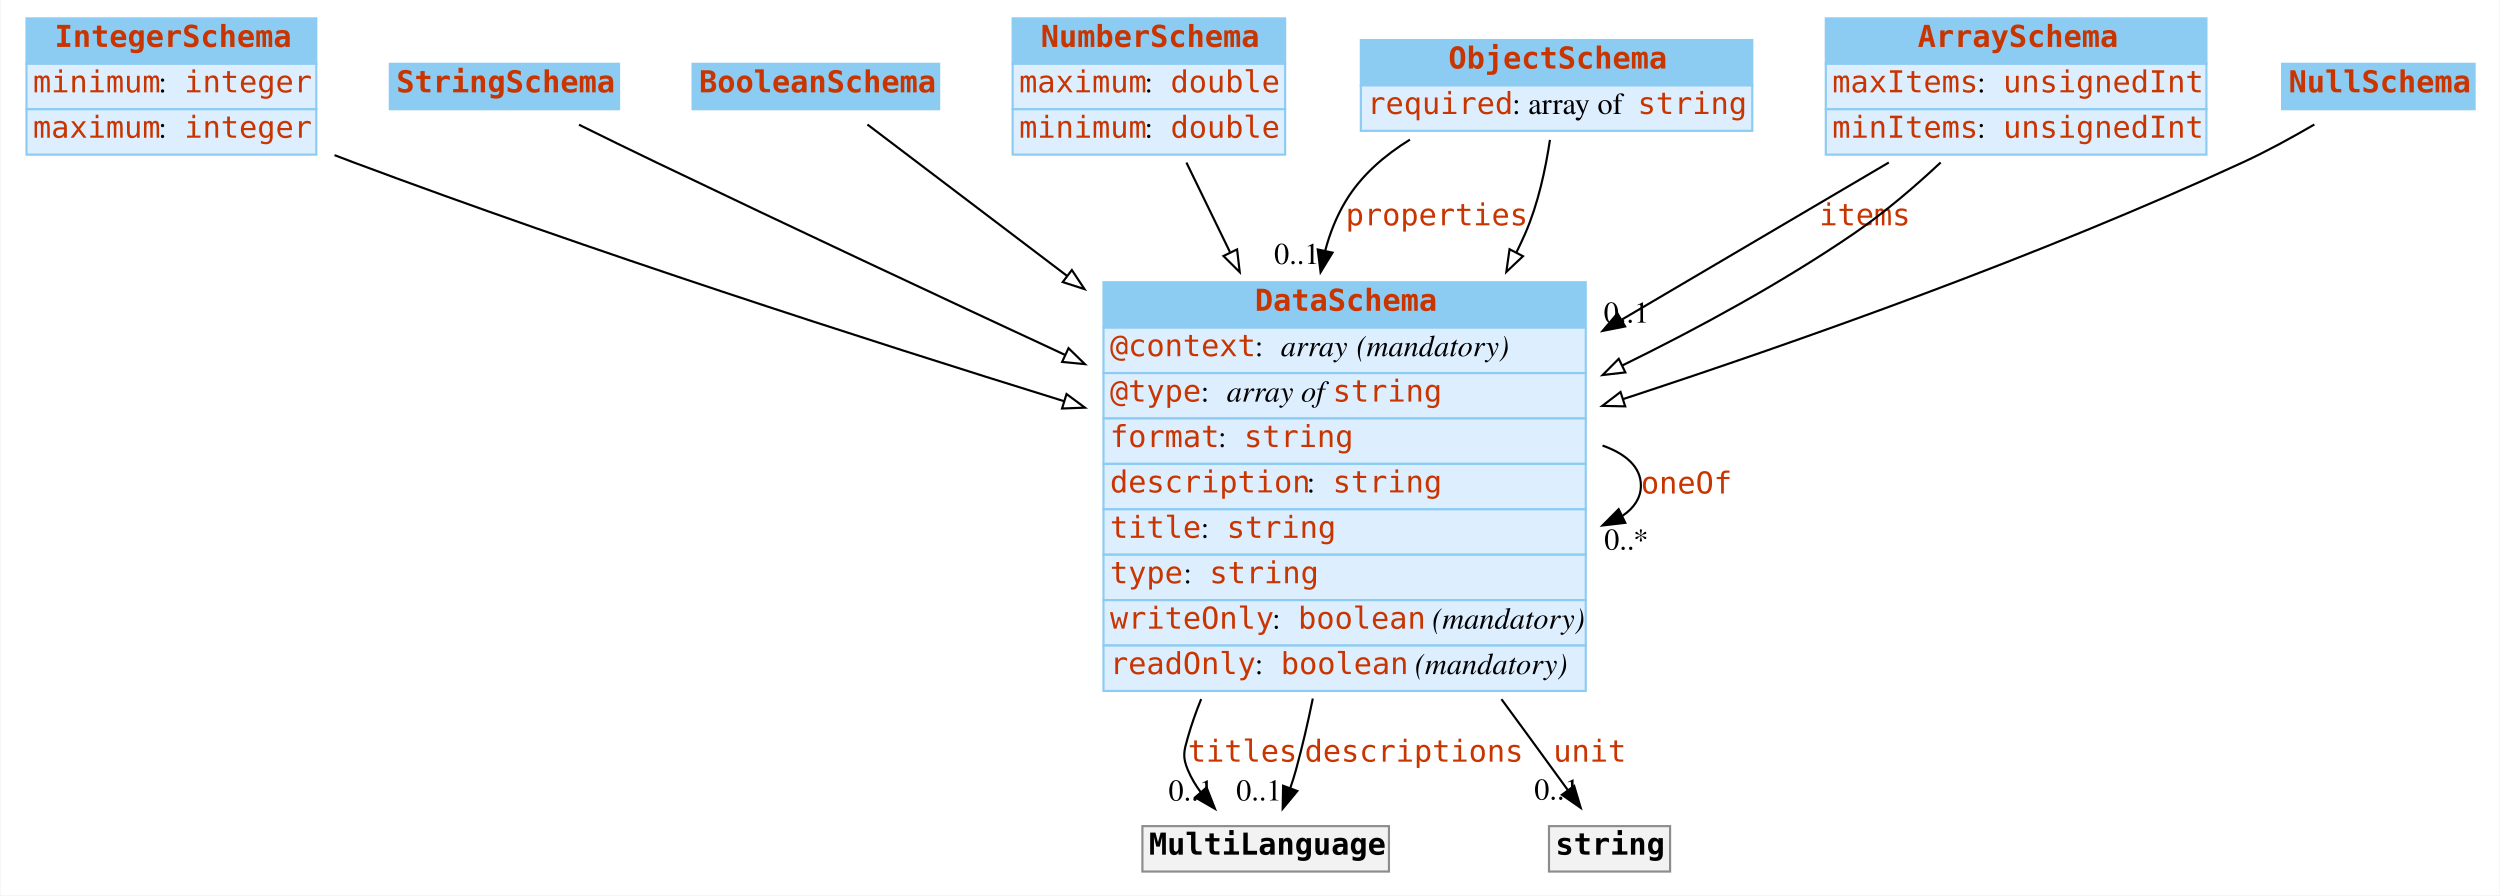
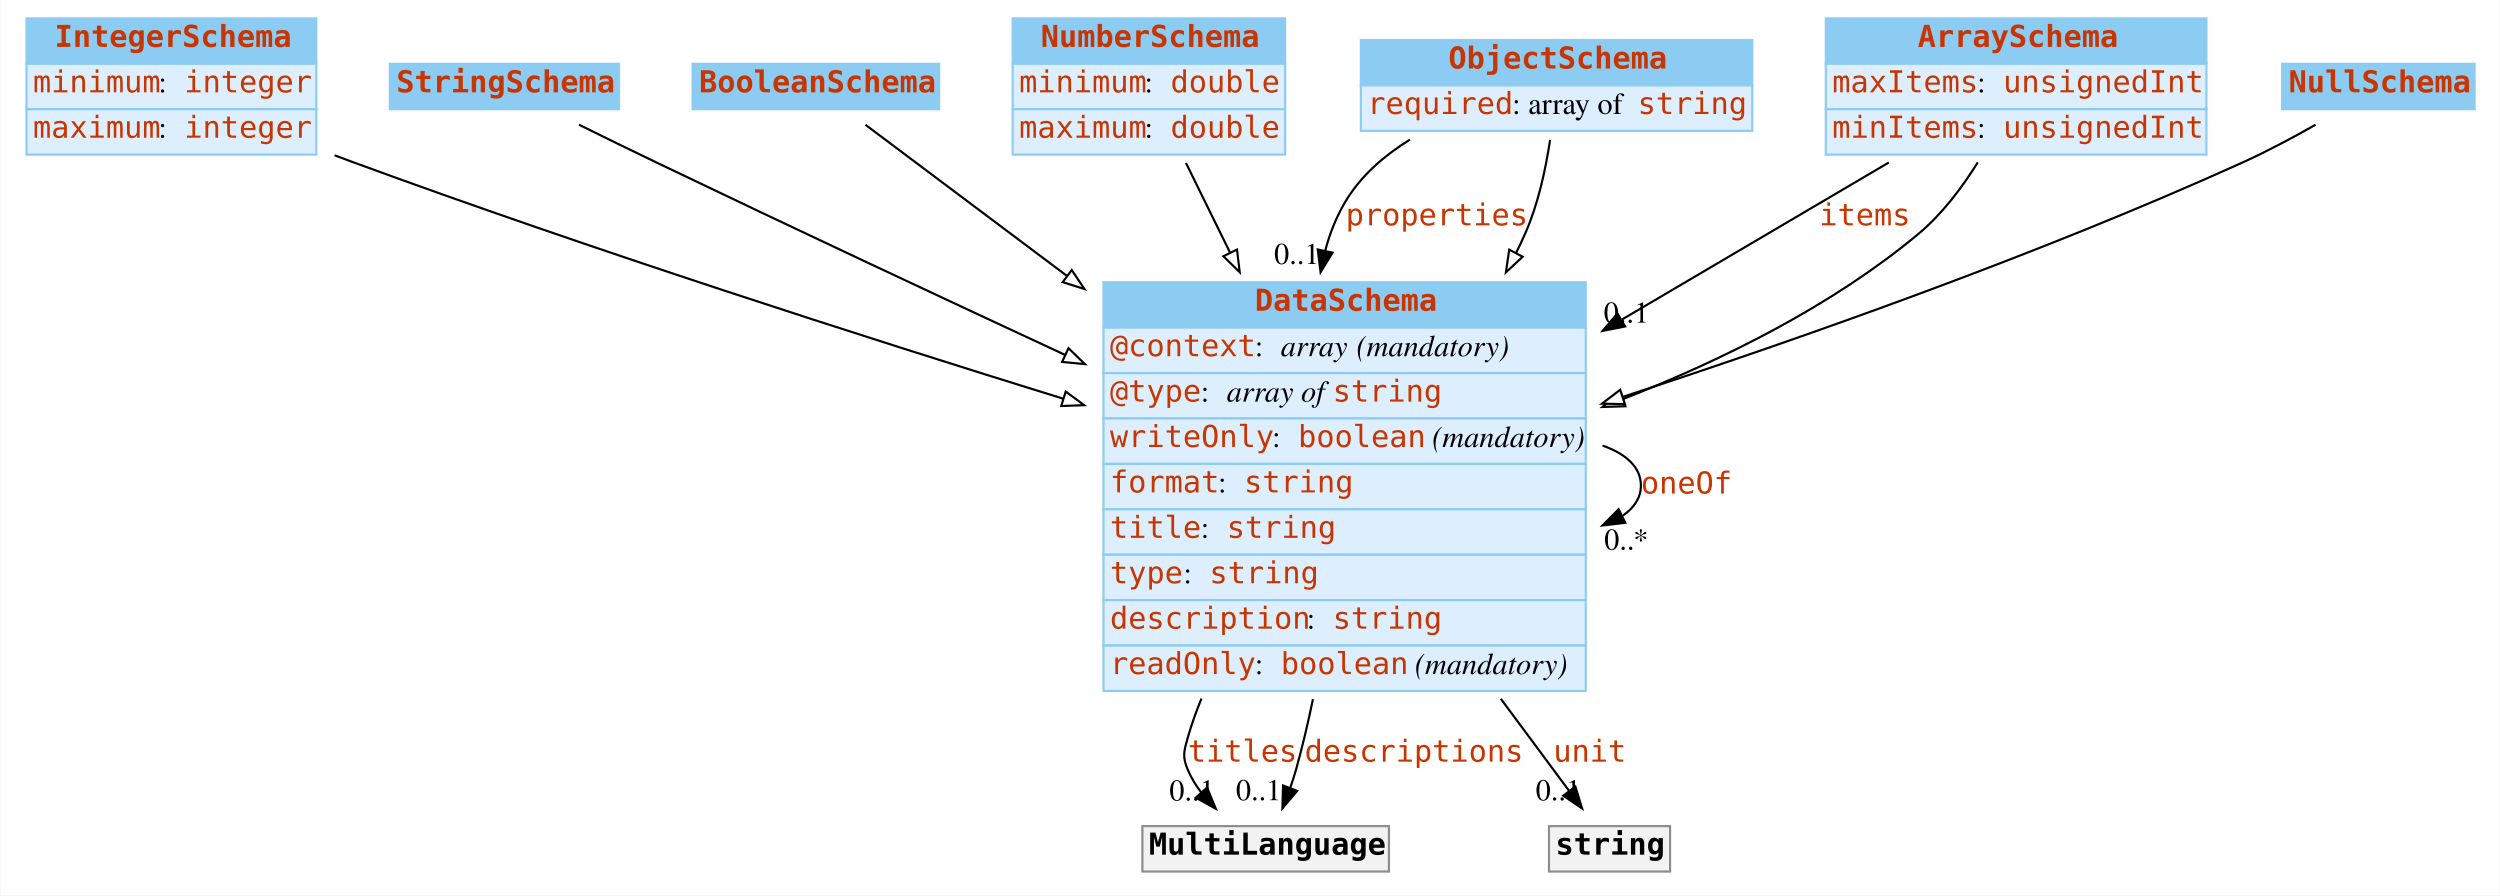
<svg xmlns="http://www.w3.org/2000/svg" width="1156pt" height="414pt" viewBox="0.00 0.00 1155.50 414.00">
  <g id="graph0" class="graph" transform="scale(1 1) rotate(0) translate(4 410)">
    <polygon fill="white" stroke="none" points="-4,4 -4,-410 1151.5,-410 1151.5,4 -4,4" />
    <g id="node1" class="node">
      <polygon fill="#8ccbf2" stroke="none" points="8,-380.5 8,-401.5 142,-401.5 142,-380.5 8,-380.5" />
      <polygon fill="none" stroke="#8ccbf2" points="8,-380.5 8,-401.5 142,-401.5 142,-380.5 8,-380.5" />
      <text text-anchor="start" x="21" y="-388.3" font-family="mono" font-weight="bold" font-size="14.00" fill="#c83500">IntegerSchema</text>
      <polygon fill="#ddeeff" stroke="none" points="8,-359.5 8,-380.5 142,-380.5 142,-359.5 8,-359.5" />
      <polygon fill="none" stroke="#8ccbf2" points="8,-359.5 8,-380.5 142,-380.5 142,-359.5 8,-359.5" />
      <text text-anchor="start" x="11" y="-367.3" font-family="mono" font-size="14.00" fill="#c83500">minimum</text>
      <text text-anchor="start" x="69" y="-367.3" font-family="Times,serif" font-size="14.00"> : </text>
      <text text-anchor="start" x="81" y="-367.3" font-family="mono" font-size="14.00" fill="#c83500">integer</text>
      <polygon fill="#ddeeff" stroke="none" points="8,-338.5 8,-359.5 142,-359.5 142,-338.5 8,-338.5" />
      <polygon fill="none" stroke="#8ccbf2" points="8,-338.5 8,-359.5 142,-359.5 142,-338.5 8,-338.5" />
      <text text-anchor="start" x="11" y="-346.3" font-family="mono" font-size="14.00" fill="#c83500">maximum</text>
      <text text-anchor="start" x="69" y="-346.3" font-family="Times,serif" font-size="14.00"> : </text>
      <text text-anchor="start" x="81" y="-346.3" font-family="mono" font-size="14.00" fill="#c83500">integer</text>
    </g>
    <g id="node8" class="node">
      <polygon fill="#8ccbf2" stroke="none" points="506,-258.5 506,-279.5 729,-279.5 729,-258.5 506,-258.5" />
      <polygon fill="none" stroke="#8ccbf2" points="506,-258.5 506,-279.5 729,-279.5 729,-258.5 506,-258.5" />
      <text text-anchor="start" x="576" y="-266.3" font-family="mono" font-weight="bold" font-size="14.00" fill="#c83500">DataSchema</text>
      <polygon fill="#ddeeff" stroke="none" points="506,-237.5 506,-258.5 729,-258.5 729,-237.5 506,-237.5" />
      <polygon fill="none" stroke="#8ccbf2" points="506,-237.5 506,-258.5 729,-258.5 729,-237.5 506,-237.5" />
      <text text-anchor="start" x="509" y="-245.3" font-family="mono" font-size="14.00" fill="#c83500">@context</text>
      <text text-anchor="start" x="576" y="-245.3" font-family="Times,serif" font-size="14.00"> : </text>
      <text text-anchor="start" x="588" y="-245.3" font-family="Times,serif" font-style="italic" font-size="14.00">array</text>
      <text text-anchor="start" x="619" y="-245.3" font-family="Times,serif" font-size="14.00"> </text>
      <text text-anchor="start" x="623" y="-245.3" font-family="Times,serif" font-style="italic" font-size="14.00">(mandatory)</text>
      <polygon fill="#ddeeff" stroke="none" points="506,-216.5 506,-237.5 729,-237.5 729,-216.5 506,-216.5" />
      <polygon fill="none" stroke="#8ccbf2" points="506,-216.5 506,-237.5 729,-237.5 729,-216.5 506,-216.5" />
      <text text-anchor="start" x="509" y="-224.3" font-family="mono" font-size="14.00" fill="#c83500">@type</text>
      <text text-anchor="start" x="551" y="-224.3" font-family="Times,serif" font-size="14.00"> : </text>
      <text text-anchor="start" x="563" y="-224.3" font-family="Times,serif" font-style="italic" font-size="14.00">array of </text>
      <text text-anchor="start" x="612" y="-224.3" font-family="mono" font-size="14.00" fill="#c83500">string</text>
      <polygon fill="#ddeeff" stroke="none" points="506,-195.5 506,-216.5 729,-216.5 729,-195.5 506,-195.5" />
      <polygon fill="none" stroke="#8ccbf2" points="506,-195.5 506,-216.5 729,-216.5 729,-195.5 506,-195.5" />
-       <text text-anchor="start" x="509" y="-203.3" font-family="mono" font-size="14.00" fill="#c83500">format</text>
-       <text text-anchor="start" x="559" y="-203.3" font-family="Times,serif" font-size="14.00" fill="#000000"> : </text>
-       <text text-anchor="start" x="571" y="-203.3" font-family="mono" font-size="14.00" fill="#c83500">string</text>
-       <polygon fill="#ddeeff" stroke="transparent" points="506,-174.5 506,-195.5 729,-195.5 729,-174.5 506,-174.5" />
+       <text text-anchor="start" x="509" y="-203.3" font-family="mono" font-size="14.00" fill="#c83500">writeOnly</text>
+       <text text-anchor="start" x="584" y="-203.3" font-family="Times,serif" font-size="14.00"> : </text>
+       <text text-anchor="start" x="596" y="-203.3" font-family="mono" font-size="14.00" fill="#c83500">boolean</text>
+       <text text-anchor="start" x="654" y="-203.3" font-family="Times,serif" font-size="14.00"> </text>
+       <text text-anchor="start" x="658" y="-203.3" font-family="Times,serif" font-style="italic" font-size="14.00">(mandatory)</text>
+       <polygon fill="#ddeeff" stroke="none" points="506,-174.5 506,-195.5 729,-195.5 729,-174.5 506,-174.5" />
      <polygon fill="none" stroke="#8ccbf2" points="506,-174.5 506,-195.5 729,-195.5 729,-174.5 506,-174.5" />
-       <text text-anchor="start" x="509" y="-182.3" font-family="mono" font-size="14.00" fill="#c83500">description</text>
-       <text text-anchor="start" x="600" y="-182.3" font-family="Times,serif" font-size="14.00" fill="#000000"> : </text>
-       <text text-anchor="start" x="612" y="-182.3" font-family="mono" font-size="14.00" fill="#c83500">string</text>
-       <polygon fill="#ddeeff" stroke="transparent" points="506,-153.5 506,-174.5 729,-174.5 729,-153.5 506,-153.5" />
+       <text text-anchor="start" x="509" y="-182.3" font-family="mono" font-size="14.00" fill="#c83500">format</text>
+       <text text-anchor="start" x="559" y="-182.3" font-family="Times,serif" font-size="14.00"> : </text>
+       <text text-anchor="start" x="571" y="-182.3" font-family="mono" font-size="14.00" fill="#c83500">string</text>
+       <polygon fill="#ddeeff" stroke="none" points="506,-153.5 506,-174.5 729,-174.5 729,-153.5 506,-153.5" />
      <polygon fill="none" stroke="#8ccbf2" points="506,-153.5 506,-174.5 729,-174.5 729,-153.5 506,-153.5" />
      <text text-anchor="start" x="509" y="-161.3" font-family="mono" font-size="14.00" fill="#c83500">title</text>
-       <text text-anchor="start" x="551" y="-161.3" font-family="Times,serif" font-size="14.00" fill="#000000"> : </text>
+       <text text-anchor="start" x="551" y="-161.3" font-family="Times,serif" font-size="14.00"> : </text>
      <text text-anchor="start" x="563" y="-161.3" font-family="mono" font-size="14.00" fill="#c83500">string</text>
-       <polygon fill="#ddeeff" stroke="transparent" points="506,-132.5 506,-153.5 729,-153.5 729,-132.5 506,-132.5" />
+       <polygon fill="#ddeeff" stroke="none" points="506,-132.5 506,-153.5 729,-153.5 729,-132.5 506,-132.5" />
      <polygon fill="none" stroke="#8ccbf2" points="506,-132.5 506,-153.5 729,-153.5 729,-132.5 506,-132.5" />
      <text text-anchor="start" x="509" y="-140.3" font-family="mono" font-size="14.00" fill="#c83500">type</text>
-       <text text-anchor="start" x="543" y="-140.3" font-family="Times,serif" font-size="14.00" fill="#000000"> : </text>
+       <text text-anchor="start" x="543" y="-140.3" font-family="Times,serif" font-size="14.00"> : </text>
      <text text-anchor="start" x="555" y="-140.3" font-family="mono" font-size="14.00" fill="#c83500">string</text>
-       <polygon fill="#ddeeff" stroke="transparent" points="506,-111.5 506,-132.5 729,-132.5 729,-111.5 506,-111.5" />
+       <polygon fill="#ddeeff" stroke="none" points="506,-111.5 506,-132.5 729,-132.5 729,-111.5 506,-111.5" />
      <polygon fill="none" stroke="#8ccbf2" points="506,-111.5 506,-132.5 729,-132.5 729,-111.5 506,-111.5" />
-       <text text-anchor="start" x="509" y="-119.3" font-family="mono" font-size="14.00" fill="#c83500">writeOnly</text>
-       <text text-anchor="start" x="584" y="-119.3" font-family="Times,serif" font-size="14.00" fill="#000000"> : </text>
-       <text text-anchor="start" x="596" y="-119.3" font-family="mono" font-size="14.00" fill="#c83500">boolean</text>
-       <text text-anchor="start" x="654" y="-119.3" font-family="Times,serif" font-size="14.00" fill="#000000"> </text>
-       <text text-anchor="start" x="658" y="-119.3" font-family="Times,serif" font-style="italic" font-size="14.00" fill="#000000">(mandatory)</text>
-       <polygon fill="#ddeeff" stroke="transparent" points="506,-90.5 506,-111.5 729,-111.5 729,-90.5 506,-90.5" />
+       <text text-anchor="start" x="509" y="-119.3" font-family="mono" font-size="14.00" fill="#c83500">description</text>
+       <text text-anchor="start" x="600" y="-119.3" font-family="Times,serif" font-size="14.00"> : </text>
+       <text text-anchor="start" x="612" y="-119.3" font-family="mono" font-size="14.00" fill="#c83500">string</text>
+       <polygon fill="#ddeeff" stroke="none" points="506,-90.5 506,-111.5 729,-111.5 729,-90.5 506,-90.5" />
      <polygon fill="none" stroke="#8ccbf2" points="506,-90.5 506,-111.5 729,-111.5 729,-90.5 506,-90.5" />
      <text text-anchor="start" x="509" y="-98.3" font-family="mono" font-size="14.00" fill="#c83500">readOnly</text>
-       <text text-anchor="start" x="576" y="-98.3" font-family="Times,serif" font-size="14.00" fill="#000000"> : </text>
+       <text text-anchor="start" x="576" y="-98.3" font-family="Times,serif" font-size="14.00"> : </text>
      <text text-anchor="start" x="588" y="-98.3" font-family="mono" font-size="14.00" fill="#c83500">boolean</text>
-       <text text-anchor="start" x="646" y="-98.3" font-family="Times,serif" font-size="14.00" fill="#000000"> </text>
-       <text text-anchor="start" x="650" y="-98.3" font-family="Times,serif" font-style="italic" font-size="14.00" fill="#000000">(mandatory)</text>
-     </g>
-     <g id="edge10" class="edge">
-       <path fill="none" stroke="#000000" d="M150.436,-338.265C153.32,-337.146 156.182,-336.053 159,-335 268.723,-293.99 395.46,-253.109 487.76,-224.489" />
-       <polygon fill="#ffffff" stroke="#000000" points="488.91,-227.797 497.428,-221.497 486.84,-221.11 488.91,-227.797" />
+       <text text-anchor="start" x="646" y="-98.3" font-family="Times,serif" font-size="14.00"> </text>
+       <text text-anchor="start" x="650" y="-98.3" font-family="Times,serif" font-style="italic" font-size="14.00">(mandatory)</text>
+     </g>
+     <g id="edge7" class="edge">
+       <path fill="none" stroke="black" d="M150.45,-338.195C153.33,-337.1 156.188,-336.032 159,-335 268.709,-294.751 395.182,-254.175 487.391,-225.633" />
+       <polygon fill="white" stroke="black" points="488.529,-228.945 497.05,-222.648 486.462,-222.257 488.529,-228.945" />
    </g>
    <g id="node2" class="node">
      <polygon fill="#8ccbf2" stroke="none" points="176,-359.5 176,-380.5 282,-380.5 282,-359.5 176,-359.5" />
      <polygon fill="none" stroke="#8ccbf2" points="176,-359.5 176,-380.5 282,-380.5 282,-359.5 176,-359.5" />
      <text text-anchor="start" x="179" y="-367.3" font-family="mono" font-weight="bold" font-size="14.00" fill="#c83500">StringSchema</text>
    </g>
    <g id="edge13" class="edge">
      <path fill="none" stroke="black" d="M263.466,-352.334C274.764,-346.755 287.396,-340.568 299,-335 361.052,-305.224 430.256,-272.813 488.22,-245.889" />
      <polygon fill="white" stroke="black" points="489.827,-249.002 497.424,-241.617 486.88,-242.653 489.827,-249.002" />
    </g>
    <g id="node3" class="node">
      <polygon fill="#8ccbf2" stroke="none" points="316,-359.5 316,-380.5 430,-380.5 430,-359.5 316,-359.5" />
      <polygon fill="none" stroke="#8ccbf2" points="316,-359.5 316,-380.5 430,-380.5 430,-359.5 316,-359.5" />
      <text text-anchor="start" x="319" y="-367.3" font-family="mono" font-weight="bold" font-size="14.00" fill="#c83500">BooleanSchema</text>
    </g>
-     <g id="edge11" class="edge">
-       <path fill="none" stroke="#000000" d="M396.84,-352.425C418.97,-335.646 453.748,-309.277 489.183,-282.41" />
-       <polygon fill="#ffffff" stroke="#000000" points="491.375,-285.141 497.229,-276.31 487.146,-279.563 491.375,-285.141" />
+     <g id="edge9" class="edge">
+       <path fill="none" stroke="black" d="M395.955,-352.284C418.013,-335.74 453.203,-309.348 489.077,-282.442" />
+       <polygon fill="white" stroke="black" points="491.323,-285.133 497.223,-276.333 487.123,-279.533 491.323,-285.133" />
    </g>
    <g id="node4" class="node">
      <polygon fill="#8ccbf2" stroke="none" points="464,-380.5 464,-401.5 590,-401.5 590,-380.5 464,-380.5" />
      <polygon fill="none" stroke="#8ccbf2" points="464,-380.5 464,-401.5 590,-401.5 590,-380.5 464,-380.5" />
      <text text-anchor="start" x="477" y="-388.3" font-family="mono" font-weight="bold" font-size="14.00" fill="#c83500">NumberSchema</text>
      <polygon fill="#ddeeff" stroke="none" points="464,-359.5 464,-380.5 590,-380.5 590,-359.5 464,-359.5" />
      <polygon fill="none" stroke="#8ccbf2" points="464,-359.5 464,-380.5 590,-380.5 590,-359.5 464,-359.5" />
-       <text text-anchor="start" x="467" y="-367.3" font-family="mono" font-size="14.00" fill="#c83500">maximum</text>
+       <text text-anchor="start" x="467" y="-367.3" font-family="mono" font-size="14.00" fill="#c83500">minimum</text>
      <text text-anchor="start" x="525" y="-367.3" font-family="Times,serif" font-size="14.00"> : </text>
      <text text-anchor="start" x="537" y="-367.3" font-family="mono" font-size="14.00" fill="#c83500">double</text>
      <polygon fill="#ddeeff" stroke="none" points="464,-338.5 464,-359.5 590,-359.5 590,-338.5 464,-338.5" />
      <polygon fill="none" stroke="#8ccbf2" points="464,-338.5 464,-359.5 590,-359.5 590,-338.5 464,-338.5" />
-       <text text-anchor="start" x="467" y="-346.3" font-family="mono" font-size="14.00" fill="#c83500">minimum</text>
+       <text text-anchor="start" x="467" y="-346.3" font-family="mono" font-size="14.00" fill="#c83500">maximum</text>
      <text text-anchor="start" x="525" y="-346.3" font-family="Times,serif" font-size="14.00"> : </text>
      <text text-anchor="start" x="537" y="-346.3" font-family="mono" font-size="14.00" fill="#c83500">double</text>
    </g>
-     <g id="edge7" class="edge">
-       <path fill="none" stroke="#000000" d="M544.353,-334.83C550.275,-322.657 557.24,-308.34 564.472,-293.474" />
-       <polygon fill="#ffffff" stroke="#000000" points="567.775,-294.685 569.003,-284.161 561.481,-291.622 567.775,-294.685" />
+     <g id="edge12" class="edge">
+       <path fill="none" stroke="black" d="M544.14,-334.648C550.095,-322.539 557.124,-308.248 564.426,-293.4" />
+       <polygon fill="white" stroke="black" points="567.729,-294.616 569.001,-284.098 561.447,-291.527 567.729,-294.616" />
    </g>
    <g id="node5" class="node">
      <polygon fill="#8ccbf2" stroke="none" points="625,-370.5 625,-391.5 806,-391.5 806,-370.5 625,-370.5" />
      <polygon fill="none" stroke="#8ccbf2" points="625,-370.5 625,-391.5 806,-391.5 806,-370.5 625,-370.5" />
      <text text-anchor="start" x="665.5" y="-378.3" font-family="mono" font-weight="bold" font-size="14.00" fill="#c83500">ObjectSchema</text>
      <polygon fill="#ddeeff" stroke="none" points="625,-349.5 625,-370.5 806,-370.5 806,-349.5 625,-349.5" />
      <polygon fill="none" stroke="#8ccbf2" points="625,-349.5 625,-370.5 806,-370.5 806,-349.5 625,-349.5" />
      <text text-anchor="start" x="628" y="-357.3" font-family="mono" font-size="14.00" fill="#c83500">required</text>
      <text text-anchor="start" x="695" y="-357.3" font-family="Times,serif" font-size="14.00"> : array of </text>
      <text text-anchor="start" x="753" y="-357.3" font-family="mono" font-size="14.00" fill="#c83500">string</text>
    </g>
    <g id="edge1" class="edge">
      <path fill="none" stroke="black" d="M647.71,-345.436C635.883,-338.14 625.102,-328.817 618,-317 613.727,-309.89 610.655,-302.144 608.529,-294.09" />
      <polygon fill="black" stroke="black" points="611.913,-293.176 606.388,-284.135 605.069,-294.648 611.913,-293.176" />
      <text text-anchor="start" x="618" y="-305.8" font-family="mono" font-size="14.00" fill="#c83500">properties</text>
      <text text-anchor="middle" x="595.388" y="-287.935" font-family="Times,serif" font-size="14.00">0..1</text>
    </g>
-     <g id="edge9" class="edge">
-       <path fill="none" stroke="#000000" d="M712.444,-345.316C710.46,-332.021 706.994,-315.674 701,-302 699.739,-299.124 698.399,-296.249 696.991,-293.382" />
-       <polygon fill="#ffffff" stroke="#000000" points="699.976,-291.535 692.273,-284.261 693.758,-294.751 699.976,-291.535" />
+     <g id="edge11" class="edge">
+       <path fill="none" stroke="black" d="M712.51,-345.311C710.534,-332.094 707.054,-315.68 701,-302 699.67,-298.996 698.254,-295.993 696.762,-293" />
+       <polygon fill="white" stroke="black" points="699.817,-291.289 692.075,-284.057 693.617,-294.539 699.817,-291.289" />
    </g>
    <g id="node6" class="node">
      <polygon fill="#8ccbf2" stroke="none" points="840,-380.5 840,-401.5 1016,-401.5 1016,-380.5 840,-380.5" />
      <polygon fill="none" stroke="#8ccbf2" points="840,-380.5 840,-401.5 1016,-401.5 1016,-380.5 840,-380.5" />
      <text text-anchor="start" x="882.5" y="-388.3" font-family="mono" font-weight="bold" font-size="14.00" fill="#c83500">ArraySchema</text>
      <polygon fill="#ddeeff" stroke="none" points="840,-359.5 840,-380.5 1016,-380.5 1016,-359.5 840,-359.5" />
      <polygon fill="none" stroke="#8ccbf2" points="840,-359.5 840,-380.5 1016,-380.5 1016,-359.5 840,-359.5" />
      <text text-anchor="start" x="843" y="-367.3" font-family="mono" font-size="14.00" fill="#c83500">maxItems</text>
      <text text-anchor="start" x="910" y="-367.3" font-family="Times,serif" font-size="14.00"> : </text>
      <text text-anchor="start" x="922" y="-367.3" font-family="mono" font-size="14.00" fill="#c83500">unsignedInt</text>
      <polygon fill="#ddeeff" stroke="none" points="840,-338.5 840,-359.5 1016,-359.5 1016,-338.5 840,-338.5" />
      <polygon fill="none" stroke="#8ccbf2" points="840,-338.5 840,-359.5 1016,-359.5 1016,-338.5 840,-338.5" />
      <text text-anchor="start" x="843" y="-346.3" font-family="mono" font-size="14.00" fill="#c83500">minItems</text>
      <text text-anchor="start" x="910" y="-346.3" font-family="Times,serif" font-size="14.00"> : </text>
      <text text-anchor="start" x="922" y="-346.3" font-family="mono" font-size="14.00" fill="#c83500">unsignedInt</text>
    </g>
    <g id="edge2" class="edge">
      <path fill="none" stroke="black" d="M869.138,-334.864C834.211,-314.312 788.508,-287.42 745.619,-262.183" />
      <polygon fill="black" stroke="black" points="747.193,-259.048 736.799,-256.993 743.643,-265.081 747.193,-259.048" />
      <text text-anchor="start" x="837" y="-305.8" font-family="mono" font-size="14.00" fill="#c83500">items</text>
      <text text-anchor="middle" x="747.799" y="-260.793" font-family="Times,serif" font-size="14.00">0..1</text>
    </g>
    <g id="edge8" class="edge">
-       <path fill="none" stroke="#000000" d="M893.111,-334.865C881.02,-323.57 866.978,-311.55 853,-302 819.871,-279.367 781.703,-258.554 745.851,-240.976" />
-       <polygon fill="#ffffff" stroke="#000000" points="747.315,-237.796 736.79,-236.577 744.258,-244.093 747.315,-237.796" />
+       <path fill="none" stroke="black" d="M910.273,-334.915C903.037,-323.308 893.806,-311.032 883,-302 843.337,-268.848 792.7,-243.709 746.272,-225.489" />
+       <polygon fill="white" stroke="black" points="747.331,-222.146 736.742,-221.821 744.817,-228.679 747.331,-222.146" />
    </g>
    <g id="node7" class="node">
      <polygon fill="#8ccbf2" stroke="none" points="1051,-359.5 1051,-380.5 1140,-380.5 1140,-359.5 1051,-359.5" />
      <polygon fill="none" stroke="#8ccbf2" points="1051,-359.5 1051,-380.5 1140,-380.5 1140,-359.5 1051,-359.5" />
      <text text-anchor="start" x="1054" y="-367.3" font-family="mono" font-weight="bold" font-size="14.00" fill="#c83500">NullSchema</text>
    </g>
-     <g id="edge12" class="edge">
-       <path fill="none" stroke="#000000" d="M1065.913,-352.446C1055.708,-346.491 1044.036,-340.095 1033,-335 939.407,-291.792 829.501,-252.767 746.169,-225.432" />
-       <polygon fill="#ffffff" stroke="#000000" points="747.247,-222.102 736.655,-222.324 745.074,-228.756 747.247,-222.102" />
+     <g id="edge10" class="edge">
+       <path fill="none" stroke="black" d="M1066.49,-352.342C1056.14,-346.459 1044.22,-340.083 1033,-335 939.266,-292.54 829.5,-253.792 746.262,-226.53" />
+       <polygon fill="white" stroke="black" points="747.095,-223.12 736.502,-223.347 744.924,-229.775 747.095,-223.12" />
    </g>
    <g id="edge5" class="edge">
-       <path fill="none" stroke="#000000" d="M736.75,-203.976C747.646,-200.135 754.5,-193.977 754.5,-185.5 754.5,-179.805 751.406,-175.156 746.071,-171.553" />
-       <polygon fill="#000000" stroke="#000000" points="747.274,-168.247 736.75,-167.024 744.214,-174.543 747.274,-168.247" />
+       <path fill="none" stroke="black" d="M736.75,-203.976C747.646,-200.135 754.5,-193.977 754.5,-185.5 754.5,-179.805 751.406,-175.156 746.071,-171.553" />
+       <polygon fill="black" stroke="black" points="747.274,-168.247 736.75,-167.024 744.214,-174.543 747.274,-168.247" />
      <text text-anchor="start" x="754.5" y="-181.8" font-family="mono" font-size="14.00" fill="#c83500">oneOf</text>
      <text text-anchor="middle" x="747.75" y="-155.824" font-family="Times,serif" font-size="14.00">0..*</text>
    </g>
    <g id="node9" class="node">
-       <polygon fill="#f2f2f2" stroke="transparent" points="524,-7 524,-28 638,-28 638,-7 524,-7" />
+       <polygon fill="#f2f2f2" stroke="none" points="524,-7 524,-28 638,-28 638,-7 524,-7" />
      <polygon fill="none" stroke="#8c8c8c" points="524,-7 524,-28 638,-28 638,-7 524,-7" />
-       <text text-anchor="start" x="527" y="-14.8" font-family="mono" font-weight="bold" font-size="14.00" fill="#000000">MultiLanguage</text>
+       <text text-anchor="start" x="527" y="-14.8" font-family="mono" font-weight="bold" font-size="14.00">MultiLanguage</text>
    </g>
    <g id="edge3" class="edge">
-       <path fill="none" stroke="#000000" d="M551.168,-86.761C548.778,-80.887 546.689,-74.947 545,-69 543.178,-62.587 542.449,-60.159 545,-54 546.517,-50.338 548.607,-46.854 551.023,-43.599" />
-       <polygon fill="#000000" stroke="#000000" points="553.688,-45.868 557.559,-36.005 548.383,-41.301 553.688,-45.868" />
+       <path fill="none" stroke="black" d="M551.308,-86.971C548.86,-81.031 546.723,-75.02 545,-69 543.166,-62.591 542.405,-60.141 545,-54 546.558,-50.311 548.717,-46.819 551.209,-43.573" />
+       <polygon fill="black" stroke="black" points="553.892,-45.823 557.943,-36.034 548.671,-41.16 553.892,-45.823" />
      <text text-anchor="start" x="545" y="-57.8" font-family="mono" font-size="14.00" fill="#c83500">titles</text>
-       <text text-anchor="middle" x="546.559" y="-39.805" font-family="Times,serif" font-size="14.00" fill="#000000">0..1</text>
+       <text text-anchor="middle" x="546.943" y="-39.834" font-family="Times,serif" font-size="14.00">0..1</text>
+     </g>
+     <g id="edge6" class="edge">
+       <path fill="none" stroke="black" d="M602.863,-86.72C600.564,-75.608 597.951,-64.507 595,-54 594.22,-51.224 593.294,-48.366 592.296,-45.538" />
+       <polygon fill="black" stroke="black" points="595.564,-44.286 588.725,-36.193 589.025,-46.784 595.564,-44.286" />
+       <text text-anchor="start" x="599" y="-57.8" font-family="mono" font-size="14.00" fill="#c83500">descriptions</text>
+       <text text-anchor="middle" x="577.725" y="-39.993" font-family="Times,serif" font-size="14.00">0..1</text>
+     </g>
+     <g id="node10" class="node">
+       <polygon fill="#f2f2f2" stroke="none" points="712,-7 712,-28 768,-28 768,-7 712,-7" />
+       <polygon fill="none" stroke="#8c8c8c" points="712,-7 712,-28 768,-28 768,-7 712,-7" />
+       <text text-anchor="start" x="715" y="-14.8" font-family="mono" font-weight="bold" font-size="14.00">string</text>
    </g>
    <g id="edge4" class="edge">
-       <path fill="none" stroke="#000000" d="M602.792,-86.999C600.506,-75.796 597.915,-64.602 595,-54 594.233,-51.212 593.328,-48.341 592.351,-45.495" />
-       <polygon fill="#000000" stroke="#000000" points="595.616,-44.232 588.861,-36.069 589.052,-46.663 595.616,-44.232" />
-       <text text-anchor="start" x="599" y="-57.8" font-family="mono" font-size="14.00" fill="#c83500">descriptions</text>
-       <text text-anchor="middle" x="577.861" y="-39.869" font-family="Times,serif" font-size="14.00" fill="#000000">0..1</text>
-     </g>
-     <g id="node10" class="node">
-       <polygon fill="#f2f2f2" stroke="transparent" points="712,-7 712,-28 768,-28 768,-7 712,-7" />
-       <polygon fill="none" stroke="#8c8c8c" points="712,-7 712,-28 768,-28 768,-7 712,-7" />
-       <text text-anchor="start" x="715" y="-14.8" font-family="mono" font-weight="bold" font-size="14.00" fill="#000000">string</text>
-     </g>
-     <g id="edge6" class="edge">
-       <path fill="none" stroke="#000000" d="M690.015,-86.709C694.414,-80.72 698.769,-74.782 703,-69 708.788,-61.091 715.057,-52.471 720.76,-44.607" />
-       <polygon fill="#000000" stroke="#000000" points="723.645,-46.591 726.678,-36.44 717.977,-42.484 723.645,-46.591" />
+       <path fill="none" stroke="black" d="M689.746,-86.843C694.233,-80.806 698.679,-74.822 703,-69 708.956,-60.977 715.44,-52.221 721.293,-44.311" />
+       <polygon fill="black" stroke="black" points="724.208,-46.255 727.34,-36.134 718.58,-42.092 724.208,-46.255" />
      <text text-anchor="start" x="714" y="-57.8" font-family="mono" font-size="14.00" fill="#c83500">unit</text>
-       <text text-anchor="middle" x="715.678" y="-40.239" font-family="Times,serif" font-size="14.00" fill="#000000">0..1</text>
+       <text text-anchor="middle" x="716.34" y="-39.934" font-family="Times,serif" font-size="14.00">0..1</text>
    </g>
  </g>
</svg>
